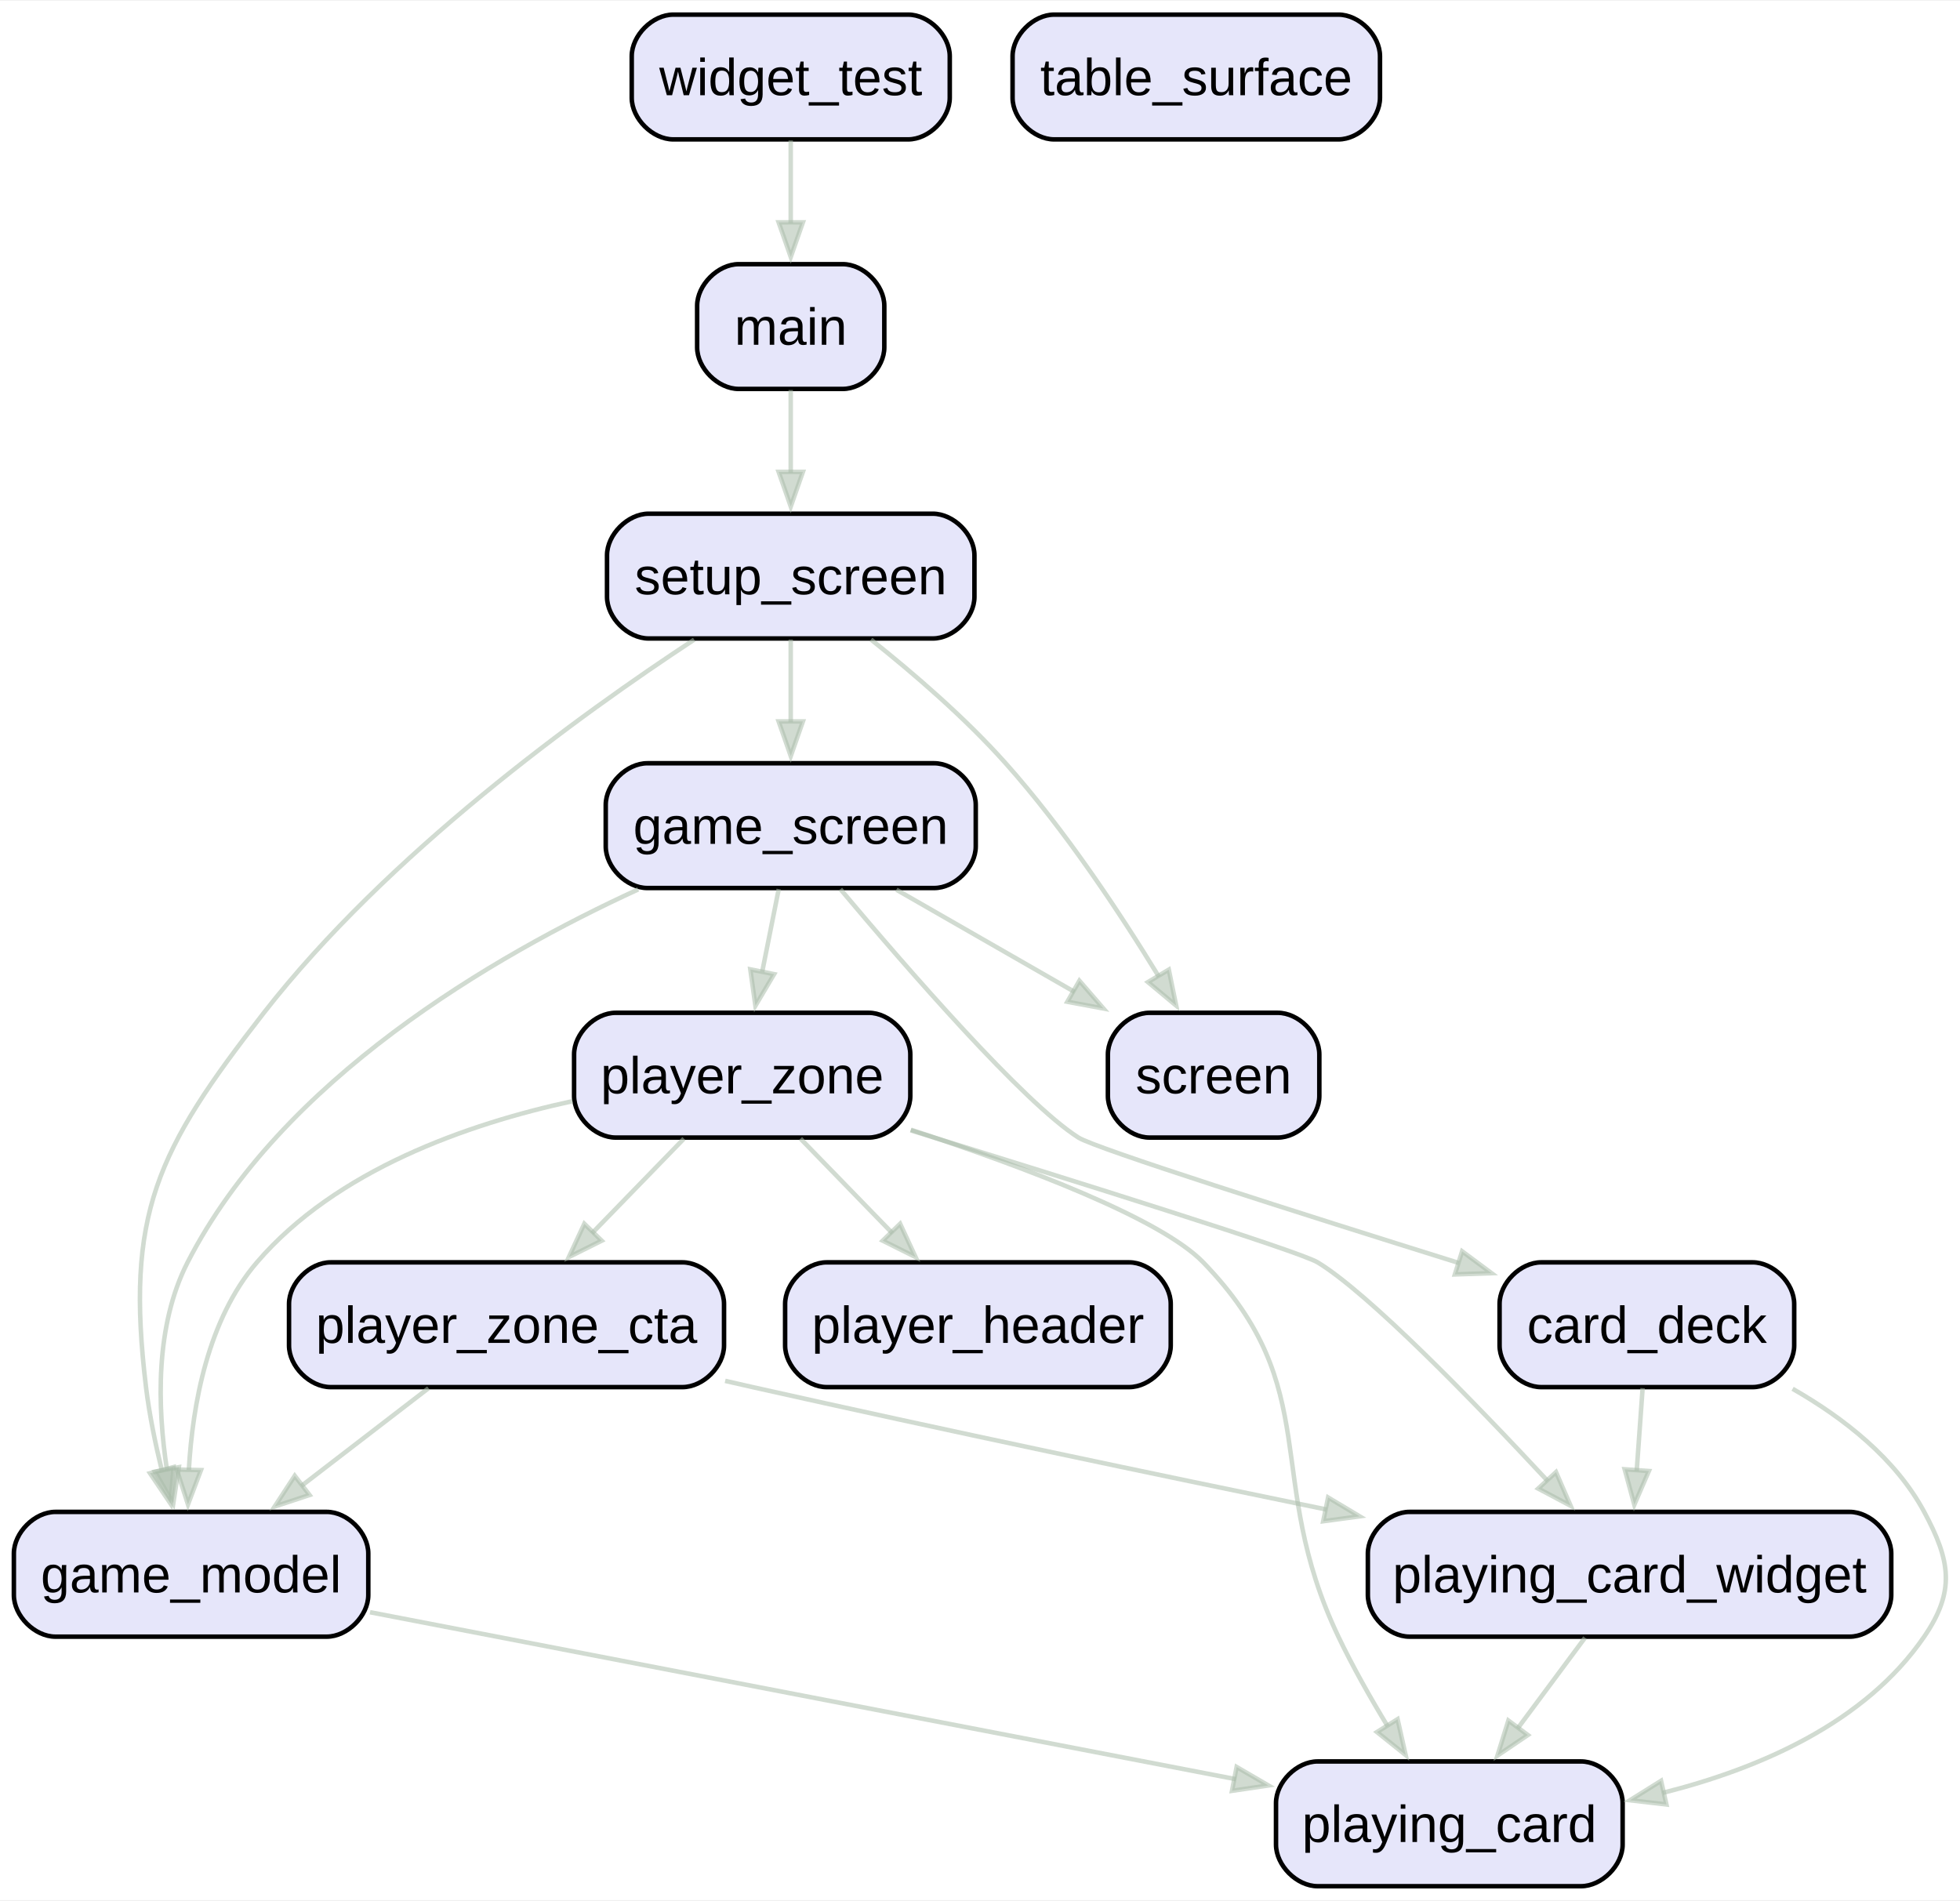
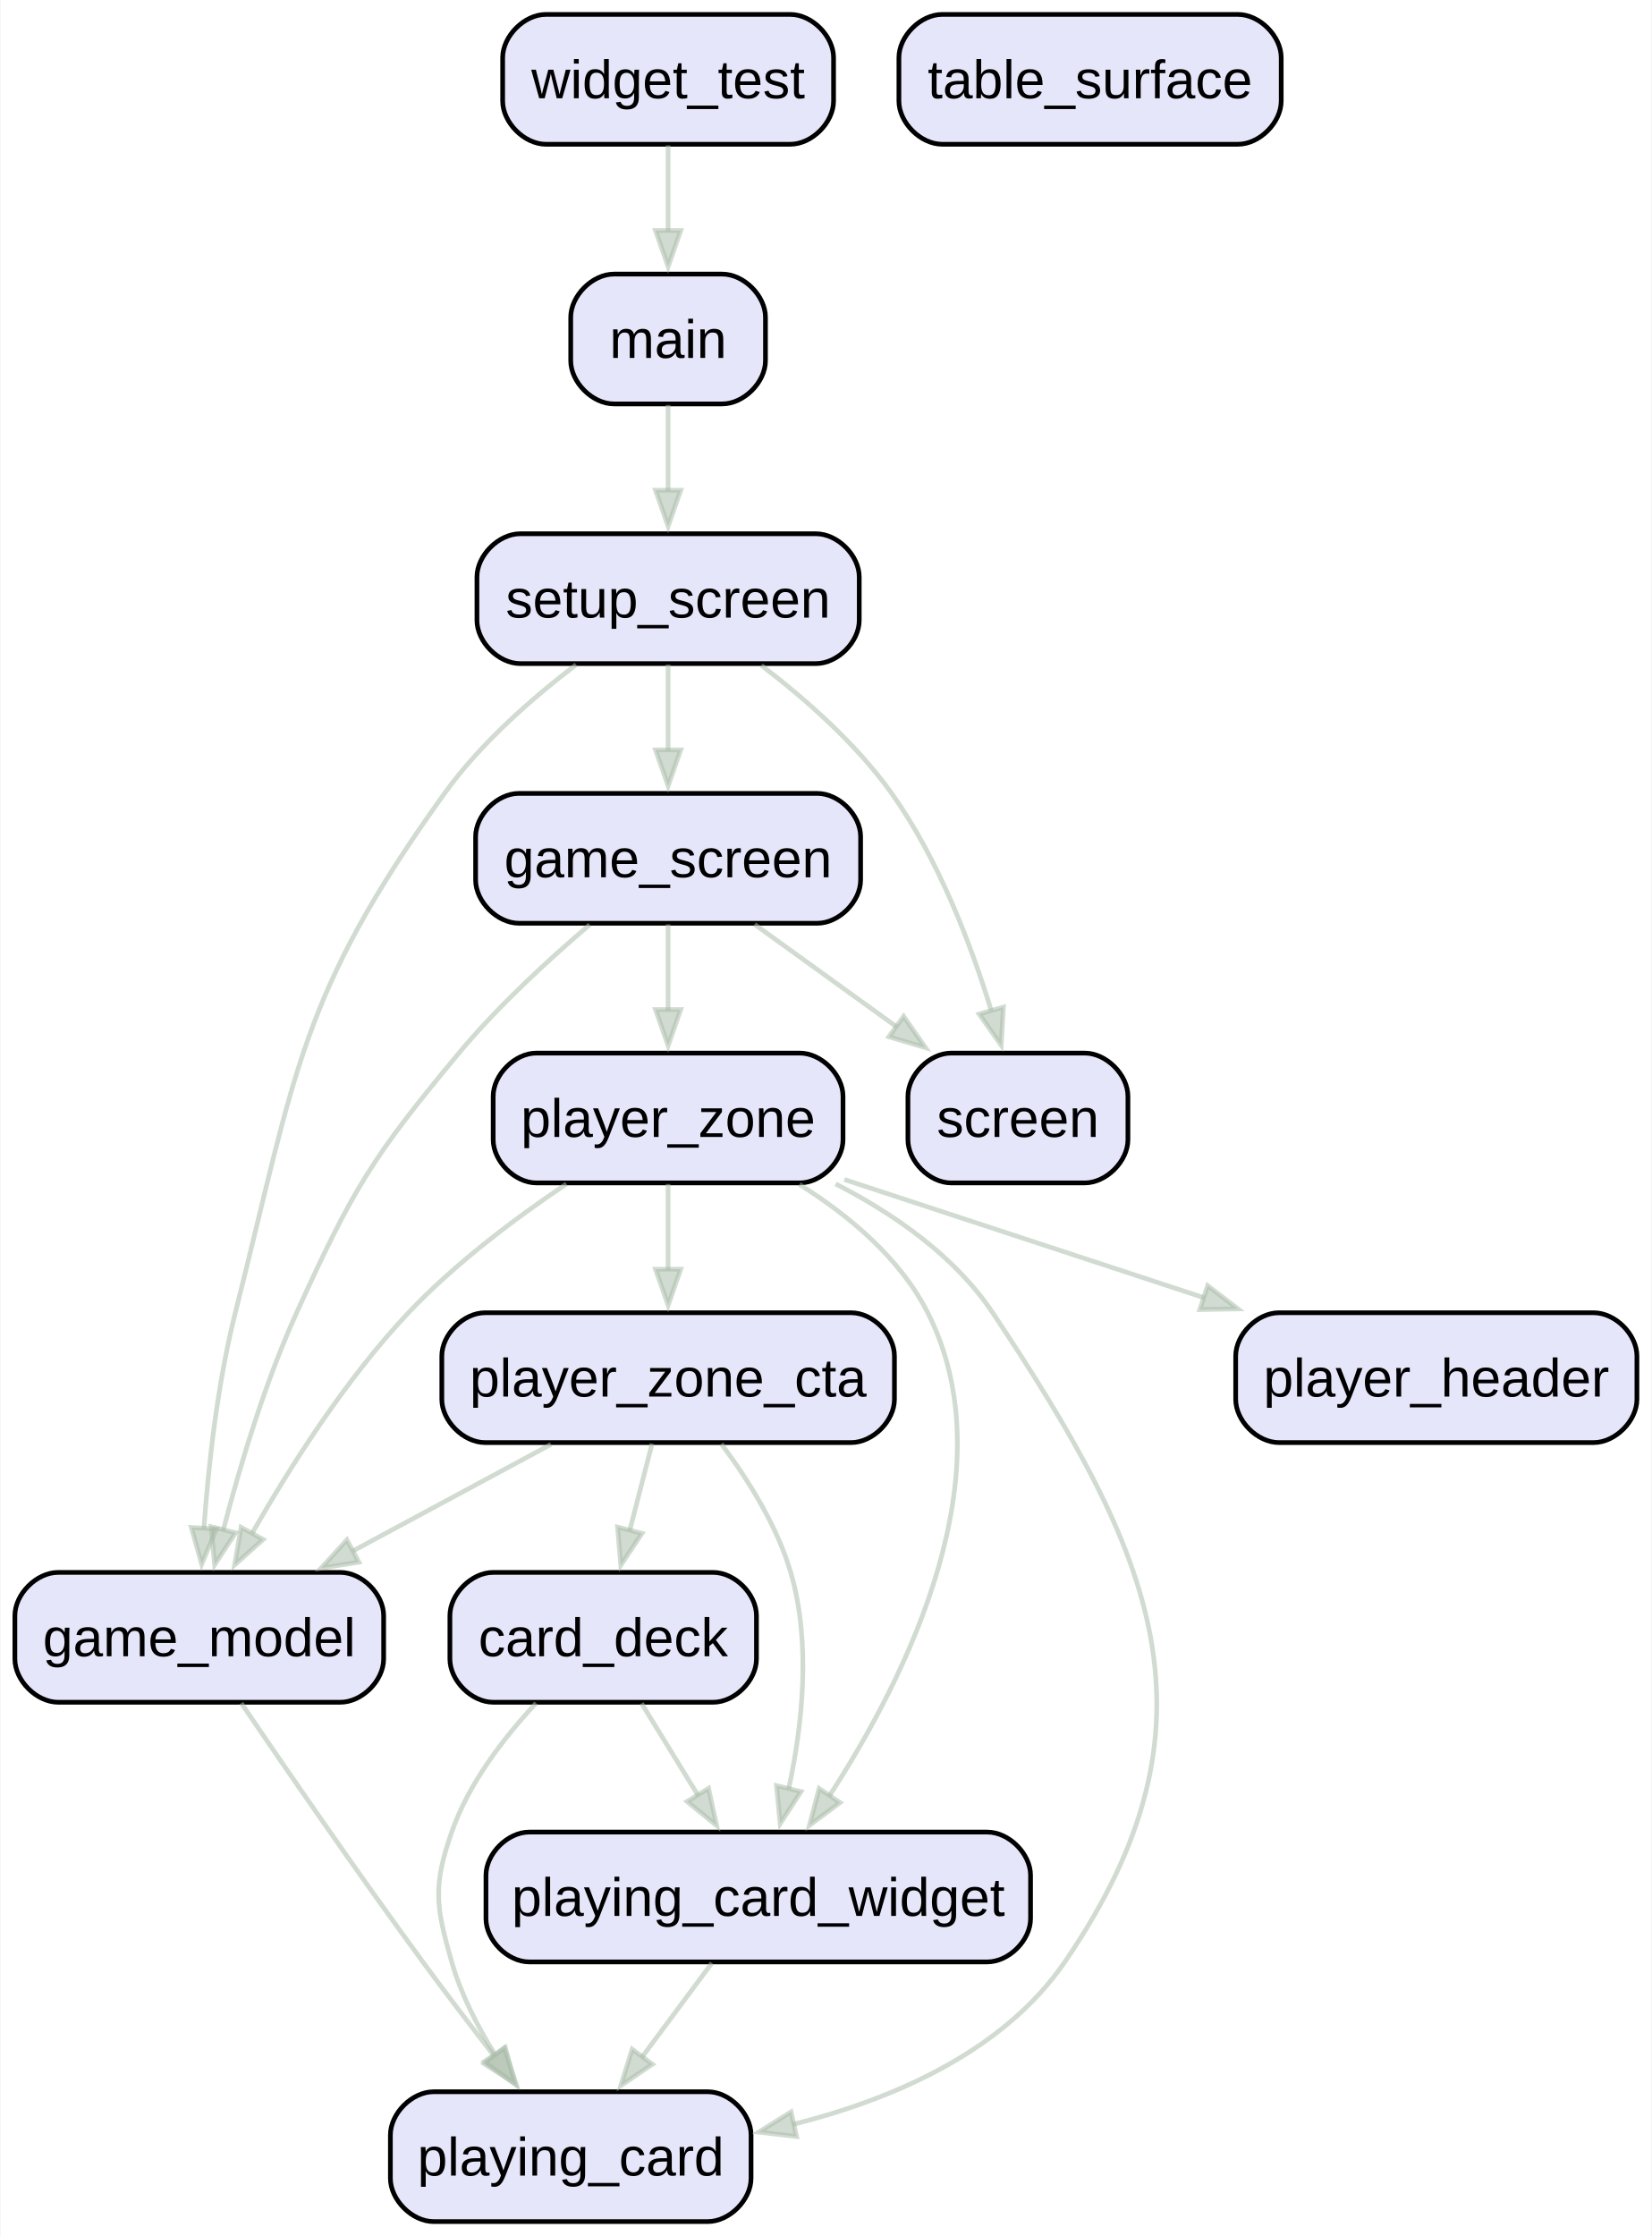
- <svg xmlns="http://www.w3.org/2000/svg" width="565pt" height="548pt" viewBox="0.00 0.00 565.45 548.00">
-   <g id="graph0" class="graph" transform="scale(1 1) rotate(0) translate(4 544)">
-     <polygon fill="white" stroke="none" points="-4,4 -4,-544 561.45,-544 561.45,4 -4,4" />
+ <svg xmlns="http://www.w3.org/2000/svg" width="458pt" height="620pt" viewBox="0.00 0.00 457.75 620.00">
+   <g id="graph0" class="graph" transform="scale(1 1) rotate(0) translate(4 616)">
+     <polygon fill="white" stroke="none" points="-4,4 -4,-616 453.75,-616 453.75,4 -4,4" />
    <g id="node1" class="node">
-       <path fill="Lavender" stroke="black" stroke-width="1.3" d="M90.25,-108C90.25,-108 12,-108 12,-108 6,-108 0,-102 0,-96 0,-96 0,-84 0,-84 0,-78 6,-72 12,-72 12,-72 90.25,-72 90.25,-72 96.25,-72 102.25,-78 102.25,-84 102.25,-84 102.25,-96 102.25,-96 102.25,-102 96.25,-108 90.25,-108" />
-       <text text-anchor="middle" x="51.12" y="-84.75" font-family="Arial" font-size="15.00">game_model</text>
+       <path fill="Lavender" stroke="black" stroke-width="1.3" d="M90.25,-180C90.25,-180 12,-180 12,-180 6,-180 0,-174 0,-168 0,-168 0,-156 0,-156 0,-150 6,-144 12,-144 12,-144 90.25,-144 90.25,-144 96.25,-144 102.25,-150 102.25,-156 102.25,-156 102.25,-168 102.25,-168 102.25,-174 96.25,-180 90.25,-180" />
+       <text text-anchor="middle" x="51.12" y="-156.75" font-family="Arial" font-size="15.00">game_model</text>
    </g>
    <g id="node9" class="node">
-       <path fill="Lavender" stroke="black" stroke-width="1.3" d="M452.12,-36C452.12,-36 376.12,-36 376.12,-36 370.12,-36 364.12,-30 364.12,-24 364.12,-24 364.12,-12 364.12,-12 364.12,-6 370.12,0 376.12,0 376.12,0 452.12,0 452.12,0 458.12,0 464.12,-6 464.12,-12 464.12,-12 464.12,-24 464.12,-24 464.12,-30 458.12,-36 452.12,-36" />
-       <text text-anchor="middle" x="414.12" y="-12.75" font-family="Arial" font-size="15.00">playing_card</text>
+       <path fill="Lavender" stroke="black" stroke-width="1.3" d="M192.12,-36C192.12,-36 116.12,-36 116.12,-36 110.12,-36 104.12,-30 104.12,-24 104.12,-24 104.12,-12 104.12,-12 104.12,-6 110.12,0 116.12,0 116.12,0 192.12,0 192.12,0 198.12,0 204.12,-6 204.12,-12 204.12,-12 204.12,-24 204.12,-24 204.12,-30 198.12,-36 192.12,-36" />
+       <text text-anchor="middle" x="154.12" y="-12.75" font-family="Arial" font-size="15.00">playing_card</text>
    </g>
    <g id="edge1" class="edge">
-       <path fill="none" stroke="#aabbaa" stroke-width="1.3" stroke-opacity="0.533" d="M102.75,-79.05C168.57,-66.35 282.25,-44.43 352.53,-30.88" />
-       <polygon fill="#aabbaa" fill-opacity="0.533" stroke="#aabbaa" stroke-width="1.3" stroke-opacity="0.533" points="352.76,-34.4 361.92,-29.07 351.43,-27.52 352.76,-34.4" />
+       <path fill="none" stroke="#aabbaa" stroke-width="1.3" stroke-opacity="0.533" d="M62.76,-143.76C75.04,-125.7 95.07,-96.59 113.12,-72 119.46,-63.37 126.54,-54.1 133,-45.76" />
+       <polygon fill="#aabbaa" fill-opacity="0.533" stroke="#aabbaa" stroke-width="1.3" stroke-opacity="0.533" points="135.63,-48.09 139.02,-38.05 130.11,-43.78 135.63,-48.09" />
    </g>
    <g id="node2" class="node">
-       <path fill="Lavender" stroke="black" stroke-width="1.3" d="M239.12,-468C239.12,-468 209.12,-468 209.12,-468 203.12,-468 197.12,-462 197.12,-456 197.12,-456 197.12,-444 197.12,-444 197.12,-438 203.12,-432 209.12,-432 209.12,-432 239.12,-432 239.12,-432 245.12,-432 251.12,-438 251.12,-444 251.12,-444 251.12,-456 251.12,-456 251.12,-462 245.12,-468 239.12,-468" />
-       <text text-anchor="middle" x="224.12" y="-444.75" font-family="Arial" font-size="15.00">main</text>
+       <path fill="Lavender" stroke="black" stroke-width="1.3" d="M196.12,-540C196.12,-540 166.12,-540 166.12,-540 160.12,-540 154.12,-534 154.12,-528 154.12,-528 154.12,-516 154.12,-516 154.12,-510 160.12,-504 166.12,-504 166.12,-504 196.12,-504 196.12,-504 202.12,-504 208.12,-510 208.12,-516 208.12,-516 208.12,-528 208.12,-528 208.12,-534 202.12,-540 196.12,-540" />
+       <text text-anchor="middle" x="181.12" y="-516.75" font-family="Arial" font-size="15.00">main</text>
    </g>
    <g id="node4" class="node">
-       <path fill="Lavender" stroke="black" stroke-width="1.3" d="M265.12,-396C265.12,-396 183.12,-396 183.12,-396 177.12,-396 171.12,-390 171.12,-384 171.12,-384 171.12,-372 171.12,-372 171.12,-366 177.12,-360 183.12,-360 183.12,-360 265.12,-360 265.12,-360 271.12,-360 277.12,-366 277.12,-372 277.12,-372 277.12,-384 277.12,-384 277.12,-390 271.12,-396 265.12,-396" />
-       <text text-anchor="middle" x="224.12" y="-372.75" font-family="Arial" font-size="15.00">setup_screen</text>
+       <path fill="Lavender" stroke="black" stroke-width="1.3" d="M222.12,-468C222.12,-468 140.12,-468 140.12,-468 134.12,-468 128.12,-462 128.12,-456 128.12,-456 128.12,-444 128.12,-444 128.12,-438 134.12,-432 140.12,-432 140.12,-432 222.12,-432 222.12,-432 228.12,-432 234.12,-438 234.12,-444 234.12,-444 234.12,-456 234.12,-456 234.12,-462 228.12,-468 222.12,-468" />
+       <text text-anchor="middle" x="181.12" y="-444.75" font-family="Arial" font-size="15.00">setup_screen</text>
    </g>
    <g id="edge2" class="edge">
-       <path fill="none" stroke="#aabbaa" stroke-width="1.3" stroke-opacity="0.533" d="M224.12,-431.7C224.12,-424.49 224.12,-415.93 224.12,-407.82" />
-       <polygon fill="#aabbaa" fill-opacity="0.533" stroke="#aabbaa" stroke-width="1.3" stroke-opacity="0.533" points="227.63,-408.07 224.13,-398.07 220.63,-408.07 227.63,-408.07" />
+       <path fill="none" stroke="#aabbaa" stroke-width="1.3" stroke-opacity="0.533" d="M181.12,-503.7C181.12,-496.49 181.12,-487.93 181.12,-479.82" />
+       <polygon fill="#aabbaa" fill-opacity="0.533" stroke="#aabbaa" stroke-width="1.3" stroke-opacity="0.533" points="184.63,-480.07 181.13,-470.07 177.63,-480.07 184.63,-480.07" />
    </g>
    <g id="node3" class="node">
-       <path fill="Lavender" stroke="black" stroke-width="1.3" d="M265.5,-324C265.5,-324 182.75,-324 182.75,-324 176.75,-324 170.75,-318 170.75,-312 170.75,-312 170.75,-300 170.75,-300 170.75,-294 176.75,-288 182.75,-288 182.75,-288 265.5,-288 265.5,-288 271.5,-288 277.5,-294 277.5,-300 277.5,-300 277.5,-312 277.5,-312 277.5,-318 271.5,-324 265.5,-324" />
-       <text text-anchor="middle" x="224.12" y="-300.75" font-family="Arial" font-size="15.00">game_screen</text>
+       <path fill="Lavender" stroke="black" stroke-width="1.3" d="M222.5,-396C222.5,-396 139.75,-396 139.75,-396 133.75,-396 127.75,-390 127.75,-384 127.75,-384 127.75,-372 127.75,-372 127.75,-366 133.75,-360 139.75,-360 139.75,-360 222.5,-360 222.5,-360 228.5,-360 234.5,-366 234.5,-372 234.5,-372 234.5,-384 234.5,-384 234.5,-390 228.5,-396 222.5,-396" />
+       <text text-anchor="middle" x="181.12" y="-372.75" font-family="Arial" font-size="15.00">game_screen</text>
+     </g>
+     <g id="edge5" class="edge">
+       <path fill="none" stroke="#aabbaa" stroke-width="1.3" stroke-opacity="0.533" d="M159.4,-359.62C147.9,-349.84 133.95,-337 123.12,-324 98.97,-295 93.74,-286.35 78.12,-252 69.28,-232.53 62.36,-209.39 57.74,-191.58" />
+       <polygon fill="#aabbaa" fill-opacity="0.533" stroke="#aabbaa" stroke-width="1.3" stroke-opacity="0.533" points="61.2,-190.99 55.39,-182.13 54.41,-192.67 61.2,-190.99" />
+     </g>
+     <g id="node7" class="node">
+       <path fill="Lavender" stroke="black" stroke-width="1.3" d="M217.62,-324C217.62,-324 144.62,-324 144.62,-324 138.62,-324 132.62,-318 132.62,-312 132.62,-312 132.62,-300 132.62,-300 132.62,-294 138.62,-288 144.62,-288 144.62,-288 217.62,-288 217.62,-288 223.62,-288 229.62,-294 229.62,-300 229.62,-300 229.62,-312 229.62,-312 229.62,-318 223.62,-324 217.62,-324" />
+       <text text-anchor="middle" x="181.12" y="-300.75" font-family="Arial" font-size="15.00">player_zone</text>
+     </g>
+     <g id="edge3" class="edge">
+       <path fill="none" stroke="#aabbaa" stroke-width="1.3" stroke-opacity="0.533" d="M181.12,-359.7C181.12,-352.49 181.12,-343.93 181.12,-335.82" />
+       <polygon fill="#aabbaa" fill-opacity="0.533" stroke="#aabbaa" stroke-width="1.3" stroke-opacity="0.533" points="184.63,-336.07 181.13,-326.07 177.63,-336.07 184.63,-336.07" />
+     </g>
+     <g id="node11" class="node">
+       <path fill="Lavender" stroke="black" stroke-width="1.3" d="M296.62,-324C296.62,-324 259.62,-324 259.62,-324 253.62,-324 247.62,-318 247.62,-312 247.62,-312 247.62,-300 247.62,-300 247.62,-294 253.62,-288 259.62,-288 259.62,-288 296.62,-288 296.62,-288 302.62,-288 308.62,-294 308.62,-300 308.62,-300 308.62,-312 308.62,-312 308.62,-318 302.62,-324 296.62,-324" />
+       <text text-anchor="middle" x="278.12" y="-300.75" font-family="Arial" font-size="15.00">screen</text>
+     </g>
+     <g id="edge4" class="edge">
+       <path fill="none" stroke="#aabbaa" stroke-width="1.3" stroke-opacity="0.533" d="M205.1,-359.7C216.99,-351.11 231.56,-340.61 244.54,-331.24" />
+       <polygon fill="#aabbaa" fill-opacity="0.533" stroke="#aabbaa" stroke-width="1.3" stroke-opacity="0.533" points="246.43,-334.19 252.49,-325.5 242.33,-328.51 246.43,-334.19" />
    </g>
    <g id="edge6" class="edge">
-       <path fill="none" stroke="#aabbaa" stroke-width="1.3" stroke-opacity="0.533" d="M180.13,-287.61C138.08,-268.32 77.2,-232.79 50.12,-180 40.73,-161.68 41.38,-138.32 44.17,-120.13" />
-       <polygon fill="#aabbaa" fill-opacity="0.533" stroke="#aabbaa" stroke-width="1.3" stroke-opacity="0.533" points="47.59,-120.89 45.99,-110.42 40.71,-119.61 47.59,-120.89" />
+       <path fill="none" stroke="#aabbaa" stroke-width="1.3" stroke-opacity="0.533" d="M155.62,-431.7C143.29,-422.31 129.04,-409.8 119.12,-396 78.86,-339.97 78.02,-318.9 61.12,-252 56.16,-232.35 53.66,-209.63 52.4,-192.07" />
+       <polygon fill="#aabbaa" fill-opacity="0.533" stroke="#aabbaa" stroke-width="1.3" stroke-opacity="0.533" points="55.91,-192.04 51.8,-182.27 48.92,-192.47 55.91,-192.04" />
+     </g>
+     <g id="edge7" class="edge">
+       <path fill="none" stroke="#aabbaa" stroke-width="1.3" stroke-opacity="0.533" d="M181.12,-431.7C181.12,-424.49 181.12,-415.93 181.12,-407.82" />
+       <polygon fill="#aabbaa" fill-opacity="0.533" stroke="#aabbaa" stroke-width="1.3" stroke-opacity="0.533" points="184.63,-408.07 181.13,-398.07 177.63,-408.07 184.63,-408.07" />
+     </g>
+     <g id="edge8" class="edge">
+       <path fill="none" stroke="#aabbaa" stroke-width="1.3" stroke-opacity="0.533" d="M206.99,-431.5C219.26,-422.14 233.35,-409.72 243.12,-396 256.1,-377.79 265.11,-354.1 270.74,-335.74" />
+       <polygon fill="#aabbaa" fill-opacity="0.533" stroke="#aabbaa" stroke-width="1.3" stroke-opacity="0.533" points="274.09,-336.75 273.48,-326.18 267.36,-334.82 274.09,-336.75" />
    </g>
    <g id="node5" class="node">
-       <path fill="Lavender" stroke="black" stroke-width="1.3" d="M501.62,-180C501.62,-180 440.62,-180 440.62,-180 434.62,-180 428.62,-174 428.62,-168 428.62,-168 428.62,-156 428.62,-156 428.62,-150 434.62,-144 440.62,-144 440.62,-144 501.62,-144 501.62,-144 507.62,-144 513.62,-150 513.62,-156 513.62,-156 513.62,-168 513.62,-168 513.62,-174 507.62,-180 501.62,-180" />
-       <text text-anchor="middle" x="471.12" y="-156.75" font-family="Arial" font-size="15.00">card_deck</text>
-     </g>
-     <g id="edge3" class="edge">
-       <path fill="none" stroke="#aabbaa" stroke-width="1.3" stroke-opacity="0.533" d="M238.45,-287.67C257.71,-264.74 291.35,-226.03 307.12,-216 312.01,-212.89 371.01,-194.15 416.86,-179.82" />
-       <polygon fill="#aabbaa" fill-opacity="0.533" stroke="#aabbaa" stroke-width="1.3" stroke-opacity="0.533" points="417.81,-183.19 426.31,-176.87 415.72,-176.51 417.81,-183.19" />
-     </g>
-     <g id="node7" class="node">
-       <path fill="Lavender" stroke="black" stroke-width="1.3" d="M246.62,-252C246.62,-252 173.62,-252 173.62,-252 167.62,-252 161.62,-246 161.62,-240 161.62,-240 161.62,-228 161.62,-228 161.62,-222 167.62,-216 173.62,-216 173.62,-216 246.62,-216 246.62,-216 252.62,-216 258.62,-222 258.62,-228 258.62,-228 258.62,-240 258.62,-240 258.62,-246 252.62,-252 246.62,-252" />
-       <text text-anchor="middle" x="210.12" y="-228.75" font-family="Arial" font-size="15.00">player_zone</text>
-     </g>
-     <g id="edge4" class="edge">
-       <path fill="none" stroke="#aabbaa" stroke-width="1.3" stroke-opacity="0.533" d="M220.66,-287.7C219.22,-280.49 217.51,-271.93 215.89,-263.82" />
-       <polygon fill="#aabbaa" fill-opacity="0.533" stroke="#aabbaa" stroke-width="1.3" stroke-opacity="0.533" points="219.33,-263.15 213.93,-254.03 212.46,-264.53 219.33,-263.15" />
-     </g>
-     <g id="node11" class="node">
-       <path fill="Lavender" stroke="black" stroke-width="1.3" d="M364.62,-252C364.62,-252 327.62,-252 327.62,-252 321.62,-252 315.62,-246 315.62,-240 315.62,-240 315.62,-228 315.62,-228 315.62,-222 321.62,-216 327.62,-216 327.62,-216 364.62,-216 364.62,-216 370.62,-216 376.62,-222 376.62,-228 376.62,-228 376.62,-240 376.62,-240 376.62,-246 370.62,-252 364.62,-252" />
-       <text text-anchor="middle" x="346.12" y="-228.75" font-family="Arial" font-size="15.00">screen</text>
-     </g>
-     <g id="edge5" class="edge">
-       <path fill="none" stroke="#aabbaa" stroke-width="1.3" stroke-opacity="0.533" d="M254.6,-287.52C270.14,-278.6 289.25,-267.63 305.99,-258.03" />
-       <polygon fill="#aabbaa" fill-opacity="0.533" stroke="#aabbaa" stroke-width="1.3" stroke-opacity="0.533" points="307.4,-261.25 314.34,-253.24 303.92,-255.18 307.4,-261.25" />
-     </g>
-     <g id="edge7" class="edge">
-       <path fill="none" stroke="#aabbaa" stroke-width="1.3" stroke-opacity="0.533" d="M196.27,-359.67C163.14,-337.91 107.82,-297.82 72.12,-252 41.2,-212.3 32.09,-193.96 38.12,-144 39.08,-136.1 40.81,-127.68 42.7,-119.93" />
-       <polygon fill="#aabbaa" fill-opacity="0.533" stroke="#aabbaa" stroke-width="1.3" stroke-opacity="0.533" points="46.05,-120.93 45.21,-110.37 39.28,-119.15 46.05,-120.93" />
-     </g>
-     <g id="edge8" class="edge">
-       <path fill="none" stroke="#aabbaa" stroke-width="1.3" stroke-opacity="0.533" d="M224.12,-359.7C224.12,-352.49 224.12,-343.93 224.12,-335.82" />
-       <polygon fill="#aabbaa" fill-opacity="0.533" stroke="#aabbaa" stroke-width="1.3" stroke-opacity="0.533" points="227.63,-336.07 224.13,-326.07 220.63,-336.07 227.63,-336.07" />
+       <path fill="Lavender" stroke="black" stroke-width="1.3" d="M193.62,-180C193.62,-180 132.62,-180 132.62,-180 126.62,-180 120.62,-174 120.62,-168 120.62,-168 120.62,-156 120.62,-156 120.62,-150 126.62,-144 132.62,-144 132.62,-144 193.62,-144 193.62,-144 199.62,-144 205.62,-150 205.62,-156 205.62,-156 205.62,-168 205.62,-168 205.62,-174 199.62,-180 193.62,-180" />
+       <text text-anchor="middle" x="163.12" y="-156.75" font-family="Arial" font-size="15.00">card_deck</text>
    </g>
    <g id="edge9" class="edge">
-       <path fill="none" stroke="#aabbaa" stroke-width="1.3" stroke-opacity="0.533" d="M247.26,-359.71C259.53,-349.95 274.44,-337.1 286.12,-324 303.13,-304.93 319.13,-280.77 330.32,-262.43" />
-       <polygon fill="#aabbaa" fill-opacity="0.533" stroke="#aabbaa" stroke-width="1.3" stroke-opacity="0.533" points="333.19,-264.45 335.32,-254.07 327.18,-260.86 333.19,-264.45" />
+       <path fill="none" stroke="#aabbaa" stroke-width="1.3" stroke-opacity="0.533" d="M144.52,-143.76C135.59,-134.2 125.83,-121.53 121.12,-108 115.86,-92.89 116.73,-87.38 121.12,-72 123.69,-63.01 128.28,-54.07 133.22,-46.16" />
+       <polygon fill="#aabbaa" fill-opacity="0.533" stroke="#aabbaa" stroke-width="1.3" stroke-opacity="0.533" points="135.99,-48.31 138.7,-38.06 130.19,-44.39 135.99,-48.31" />
+     </g>
+     <g id="node10" class="node">
+       <path fill="Lavender" stroke="black" stroke-width="1.3" d="M269.62,-108C269.62,-108 142.62,-108 142.62,-108 136.62,-108 130.62,-102 130.62,-96 130.62,-96 130.62,-84 130.62,-84 130.62,-78 136.62,-72 142.62,-72 142.62,-72 269.62,-72 269.62,-72 275.62,-72 281.62,-78 281.62,-84 281.62,-84 281.62,-96 281.62,-96 281.62,-102 275.62,-108 269.62,-108" />
+       <text text-anchor="middle" x="206.12" y="-84.75" font-family="Arial" font-size="15.00">playing_card_widget</text>
    </g>
    <g id="edge10" class="edge">
-       <path fill="none" stroke="#aabbaa" stroke-width="1.3" stroke-opacity="0.533" d="M513.15,-143.52C527.9,-135.1 542.85,-123.41 551.12,-108 558.7,-93.9 560.17,-85.2 551.12,-72 534.08,-47.13 503.57,-33.93 475.65,-26.92" />
-       <polygon fill="#aabbaa" fill-opacity="0.533" stroke="#aabbaa" stroke-width="1.3" stroke-opacity="0.533" points="476.75,-23.58 466.23,-24.8 475.21,-30.41 476.75,-23.58" />
+       <path fill="none" stroke="#aabbaa" stroke-width="1.3" stroke-opacity="0.533" d="M173.75,-143.7C178.49,-135.98 184.19,-126.71 189.47,-118.11" />
+       <polygon fill="#aabbaa" fill-opacity="0.533" stroke="#aabbaa" stroke-width="1.3" stroke-opacity="0.533" points="192.34,-120.13 194.59,-109.78 186.37,-116.47 192.34,-120.13" />
    </g>
-     <g id="node10" class="node">
-       <path fill="Lavender" stroke="black" stroke-width="1.3" d="M529.62,-108C529.62,-108 402.62,-108 402.62,-108 396.62,-108 390.62,-102 390.62,-96 390.62,-96 390.62,-84 390.62,-84 390.62,-78 396.62,-72 402.62,-72 402.62,-72 529.62,-72 529.62,-72 535.62,-72 541.62,-78 541.62,-84 541.62,-84 541.62,-96 541.62,-96 541.62,-102 535.62,-108 529.62,-108" />
-       <text text-anchor="middle" x="466.12" y="-84.75" font-family="Arial" font-size="15.00">playing_card_widget</text>
+     <g id="node6" class="node">
+       <path fill="Lavender" stroke="black" stroke-width="1.3" d="M437.75,-252C437.75,-252 350.5,-252 350.5,-252 344.5,-252 338.5,-246 338.5,-240 338.5,-240 338.5,-228 338.5,-228 338.5,-222 344.5,-216 350.5,-216 350.5,-216 437.75,-216 437.75,-216 443.75,-216 449.75,-222 449.75,-228 449.75,-228 449.75,-240 449.75,-240 449.75,-246 443.75,-252 437.75,-252" />
+       <text text-anchor="middle" x="394.12" y="-228.75" font-family="Arial" font-size="15.00">player_header</text>
    </g>
    <g id="edge11" class="edge">
-       <path fill="none" stroke="#aabbaa" stroke-width="1.3" stroke-opacity="0.533" d="M469.89,-143.7C469.37,-136.49 468.76,-127.93 468.18,-119.82" />
-       <polygon fill="#aabbaa" fill-opacity="0.533" stroke="#aabbaa" stroke-width="1.3" stroke-opacity="0.533" points="471.69,-119.79 467.49,-110.07 464.71,-120.29 471.69,-119.79" />
-     </g>
-     <g id="node6" class="node">
-       <path fill="Lavender" stroke="black" stroke-width="1.3" d="M321.75,-180C321.75,-180 234.5,-180 234.5,-180 228.5,-180 222.5,-174 222.5,-168 222.5,-168 222.5,-156 222.5,-156 222.5,-150 228.5,-144 234.5,-144 234.5,-144 321.75,-144 321.75,-144 327.75,-144 333.75,-150 333.75,-156 333.75,-156 333.75,-168 333.75,-168 333.75,-174 327.75,-180 321.75,-180" />
-       <text text-anchor="middle" x="278.12" y="-156.75" font-family="Arial" font-size="15.00">player_header</text>
+       <path fill="none" stroke="#aabbaa" stroke-width="1.3" stroke-opacity="0.533" d="M152.93,-287.72C138.81,-278.24 122.02,-265.65 109.12,-252 91.74,-233.59 76.32,-209.33 65.76,-190.79" />
+       <polygon fill="#aabbaa" fill-opacity="0.533" stroke="#aabbaa" stroke-width="1.3" stroke-opacity="0.533" points="68.84,-189.13 60.93,-182.08 62.72,-192.52 68.84,-189.13" />
    </g>
    <g id="edge12" class="edge">
-       <path fill="none" stroke="#aabbaa" stroke-width="1.3" stroke-opacity="0.533" d="M161.18,-226.51C130.67,-219.9 92.98,-206.62 70.12,-180 56.01,-163.56 51.56,-139.19 50.48,-120.1" />
-       <polygon fill="#aabbaa" fill-opacity="0.533" stroke="#aabbaa" stroke-width="1.3" stroke-opacity="0.533" points="53.98,-120.06 50.23,-110.15 46.98,-120.23 53.98,-120.06" />
+       <path fill="none" stroke="#aabbaa" stroke-width="1.3" stroke-opacity="0.533" d="M229.99,-288.94C259.66,-279.19 297.86,-266.64 329.94,-256.09" />
+       <polygon fill="#aabbaa" fill-opacity="0.533" stroke="#aabbaa" stroke-width="1.3" stroke-opacity="0.533" points="330.73,-259.52 339.14,-253.07 328.55,-252.87 330.73,-259.52" />
+     </g>
+     <g id="node8" class="node">
+       <path fill="Lavender" stroke="black" stroke-width="1.3" d="M231.88,-252C231.88,-252 130.38,-252 130.38,-252 124.38,-252 118.38,-246 118.38,-240 118.38,-240 118.38,-228 118.38,-228 118.38,-222 124.38,-216 130.38,-216 130.38,-216 231.88,-216 231.88,-216 237.88,-216 243.88,-222 243.88,-228 243.88,-228 243.88,-240 243.88,-240 243.88,-246 237.88,-252 231.88,-252" />
+       <text text-anchor="middle" x="181.12" y="-228.75" font-family="Arial" font-size="15.00">player_zone_cta</text>
    </g>
    <g id="edge13" class="edge">
-       <path fill="none" stroke="#aabbaa" stroke-width="1.3" stroke-opacity="0.533" d="M226.93,-215.7C234.92,-207.47 244.63,-197.48 253.43,-188.42" />
-       <polygon fill="#aabbaa" fill-opacity="0.533" stroke="#aabbaa" stroke-width="1.3" stroke-opacity="0.533" points="255.68,-191.13 260.14,-181.52 250.66,-186.25 255.68,-191.13" />
-     </g>
-     <g id="node8" class="node">
-       <path fill="Lavender" stroke="black" stroke-width="1.3" d="M192.88,-180C192.88,-180 91.38,-180 91.38,-180 85.38,-180 79.38,-174 79.38,-168 79.38,-168 79.38,-156 79.38,-156 79.38,-150 85.38,-144 91.38,-144 91.38,-144 192.88,-144 192.88,-144 198.88,-144 204.88,-150 204.88,-156 204.88,-156 204.88,-168 204.88,-168 204.88,-174 198.88,-180 192.88,-180" />
-       <text text-anchor="middle" x="142.12" y="-156.75" font-family="Arial" font-size="15.00">player_zone_cta</text>
+       <path fill="none" stroke="#aabbaa" stroke-width="1.3" stroke-opacity="0.533" d="M181.12,-287.7C181.12,-280.49 181.12,-271.93 181.12,-263.82" />
+       <polygon fill="#aabbaa" fill-opacity="0.533" stroke="#aabbaa" stroke-width="1.3" stroke-opacity="0.533" points="184.63,-264.07 181.13,-254.07 177.63,-264.07 184.63,-264.07" />
    </g>
    <g id="edge14" class="edge">
-       <path fill="none" stroke="#aabbaa" stroke-width="1.3" stroke-opacity="0.533" d="M193.32,-215.7C185.33,-207.47 175.62,-197.48 166.82,-188.42" />
-       <polygon fill="#aabbaa" fill-opacity="0.533" stroke="#aabbaa" stroke-width="1.3" stroke-opacity="0.533" points="169.59,-186.25 160.11,-181.52 164.57,-191.13 169.59,-186.25" />
+       <path fill="none" stroke="#aabbaa" stroke-width="1.3" stroke-opacity="0.533" d="M227.56,-287.73C243.84,-279.38 260.66,-267.69 271.12,-252 315.79,-185.04 336.63,-138.4 291.12,-72 274.08,-47.13 243.57,-33.93 215.65,-26.92" />
+       <polygon fill="#aabbaa" fill-opacity="0.533" stroke="#aabbaa" stroke-width="1.3" stroke-opacity="0.533" points="216.75,-23.58 206.23,-24.8 215.21,-30.41 216.75,-23.58" />
    </g>
    <g id="edge15" class="edge">
-       <path fill="none" stroke="#aabbaa" stroke-width="1.3" stroke-opacity="0.533" d="M258.8,-218.26C291.55,-207.5 330.89,-192.64 343.12,-180 378.62,-143.33 360.16,-118.07 382.12,-72 386.24,-63.36 391.36,-54.33 396.29,-46.21" />
-       <polygon fill="#aabbaa" fill-opacity="0.533" stroke="#aabbaa" stroke-width="1.3" stroke-opacity="0.533" points="399.19,-48.19 401.52,-37.85 393.25,-44.48 399.19,-48.19" />
+       <path fill="none" stroke="#aabbaa" stroke-width="1.3" stroke-opacity="0.533" d="M217.53,-287.58C231.31,-278.95 245.49,-267.1 253.12,-252 275.53,-207.68 247.23,-150.96 225.83,-118.03" />
+       <polygon fill="#aabbaa" fill-opacity="0.533" stroke="#aabbaa" stroke-width="1.3" stroke-opacity="0.533" points="228.8,-116.17 220.3,-109.85 223,-120.09 228.8,-116.17" />
    </g>
    <g id="edge16" class="edge">
-       <path fill="none" stroke="#aabbaa" stroke-width="1.3" stroke-opacity="0.533" d="M258.71,-218.09C305.8,-203.55 370.88,-183.17 376.12,-180 390.81,-171.11 421.1,-139.91 442.47,-116.95" />
-       <polygon fill="#aabbaa" fill-opacity="0.533" stroke="#aabbaa" stroke-width="1.3" stroke-opacity="0.533" points="444.9,-119.48 449.12,-109.76 439.76,-114.73 444.9,-119.48" />
+       <path fill="none" stroke="#aabbaa" stroke-width="1.3" stroke-opacity="0.533" d="M148.66,-215.52C132.01,-206.55 111.53,-195.53 93.64,-185.9" />
+       <polygon fill="#aabbaa" fill-opacity="0.533" stroke="#aabbaa" stroke-width="1.3" stroke-opacity="0.533" points="95.38,-182.85 84.91,-181.19 92.06,-189.02 95.38,-182.85" />
    </g>
    <g id="edge17" class="edge">
-       <path fill="none" stroke="#aabbaa" stroke-width="1.3" stroke-opacity="0.533" d="M119.63,-143.7C108.58,-135.2 95.08,-124.81 82.99,-115.51" />
-       <polygon fill="#aabbaa" fill-opacity="0.533" stroke="#aabbaa" stroke-width="1.3" stroke-opacity="0.533" points="85.3,-112.87 75.24,-109.55 81.03,-118.42 85.3,-112.87" />
+       <path fill="none" stroke="#aabbaa" stroke-width="1.3" stroke-opacity="0.533" d="M176.68,-215.7C174.8,-208.41 172.57,-199.73 170.46,-191.54" />
+       <polygon fill="#aabbaa" fill-opacity="0.533" stroke="#aabbaa" stroke-width="1.3" stroke-opacity="0.533" points="173.89,-190.82 168.01,-182.01 167.11,-192.57 173.89,-190.82" />
    </g>
    <g id="edge18" class="edge">
-       <path fill="none" stroke="#aabbaa" stroke-width="1.3" stroke-opacity="0.533" d="M205.2,-145.8C207.88,-145.18 210.53,-144.58 213.12,-144 268.05,-131.67 329.9,-118.7 378.69,-108.68" />
-       <polygon fill="#aabbaa" fill-opacity="0.533" stroke="#aabbaa" stroke-width="1.3" stroke-opacity="0.533" points="379.15,-112.16 388.24,-106.72 377.74,-105.3 379.15,-112.16" />
+       <path fill="none" stroke="#aabbaa" stroke-width="1.3" stroke-opacity="0.533" d="M195.88,-215.63C203.22,-205.85 211.31,-193.01 215.12,-180 220.85,-160.48 218.36,-137.63 214.56,-119.98" />
+       <polygon fill="#aabbaa" fill-opacity="0.533" stroke="#aabbaa" stroke-width="1.3" stroke-opacity="0.533" points="217.98,-119.22 212.2,-110.33 211.18,-120.88 217.98,-119.22" />
    </g>
    <g id="edge19" class="edge">
-       <path fill="none" stroke="#aabbaa" stroke-width="1.3" stroke-opacity="0.533" d="M453.27,-71.7C447.41,-63.81 440.35,-54.3 433.85,-45.55" />
-       <polygon fill="#aabbaa" fill-opacity="0.533" stroke="#aabbaa" stroke-width="1.3" stroke-opacity="0.533" points="436.78,-43.62 428,-37.68 431.16,-47.8 436.78,-43.62" />
+       <path fill="none" stroke="#aabbaa" stroke-width="1.3" stroke-opacity="0.533" d="M193.27,-71.7C187.41,-63.81 180.35,-54.3 173.85,-45.55" />
+       <polygon fill="#aabbaa" fill-opacity="0.533" stroke="#aabbaa" stroke-width="1.3" stroke-opacity="0.533" points="176.78,-43.62 168,-37.68 171.16,-47.8 176.78,-43.62" />
    </g>
    <g id="node12" class="node">
-       <path fill="Lavender" stroke="black" stroke-width="1.3" d="M382.12,-540C382.12,-540 300.12,-540 300.12,-540 294.12,-540 288.12,-534 288.12,-528 288.12,-528 288.12,-516 288.12,-516 288.12,-510 294.12,-504 300.12,-504 300.12,-504 382.12,-504 382.12,-504 388.12,-504 394.12,-510 394.12,-516 394.12,-516 394.12,-528 394.12,-528 394.12,-534 388.12,-540 382.12,-540" />
-       <text text-anchor="middle" x="341.12" y="-516.75" font-family="Arial" font-size="15.00">table_surface</text>
+       <path fill="Lavender" stroke="black" stroke-width="1.3" d="M339.12,-612C339.12,-612 257.12,-612 257.12,-612 251.12,-612 245.12,-606 245.12,-600 245.12,-600 245.12,-588 245.12,-588 245.12,-582 251.12,-576 257.12,-576 257.12,-576 339.12,-576 339.12,-576 345.12,-576 351.12,-582 351.12,-588 351.12,-588 351.12,-600 351.12,-600 351.12,-606 345.12,-612 339.12,-612" />
+       <text text-anchor="middle" x="298.12" y="-588.75" font-family="Arial" font-size="15.00">table_surface</text>
    </g>
    <g id="node13" class="node">
-       <path fill="Lavender" stroke="black" stroke-width="1.3" d="M258,-540C258,-540 190.25,-540 190.25,-540 184.25,-540 178.25,-534 178.25,-528 178.25,-528 178.25,-516 178.25,-516 178.25,-510 184.25,-504 190.25,-504 190.25,-504 258,-504 258,-504 264,-504 270,-510 270,-516 270,-516 270,-528 270,-528 270,-534 264,-540 258,-540" />
-       <text text-anchor="middle" x="224.12" y="-516.75" font-family="Arial" font-size="15.00">widget_test</text>
+       <path fill="Lavender" stroke="black" stroke-width="1.3" d="M215,-612C215,-612 147.25,-612 147.25,-612 141.25,-612 135.25,-606 135.25,-600 135.25,-600 135.25,-588 135.25,-588 135.25,-582 141.25,-576 147.25,-576 147.25,-576 215,-576 215,-576 221,-576 227,-582 227,-588 227,-588 227,-600 227,-600 227,-606 221,-612 215,-612" />
+       <text text-anchor="middle" x="181.12" y="-588.75" font-family="Arial" font-size="15.00">widget_test</text>
    </g>
    <g id="edge20" class="edge">
-       <path fill="none" stroke="#aabbaa" stroke-width="1.3" stroke-opacity="0.533" d="M224.12,-503.7C224.12,-496.49 224.12,-487.93 224.12,-479.82" />
-       <polygon fill="#aabbaa" fill-opacity="0.533" stroke="#aabbaa" stroke-width="1.3" stroke-opacity="0.533" points="227.63,-480.07 224.13,-470.07 220.63,-480.07 227.63,-480.07" />
+       <path fill="none" stroke="#aabbaa" stroke-width="1.3" stroke-opacity="0.533" d="M181.12,-575.7C181.12,-568.49 181.12,-559.93 181.12,-551.82" />
+       <polygon fill="#aabbaa" fill-opacity="0.533" stroke="#aabbaa" stroke-width="1.3" stroke-opacity="0.533" points="184.63,-552.07 181.13,-542.07 177.63,-552.07 184.63,-552.07" />
    </g>
  </g>
</svg>
